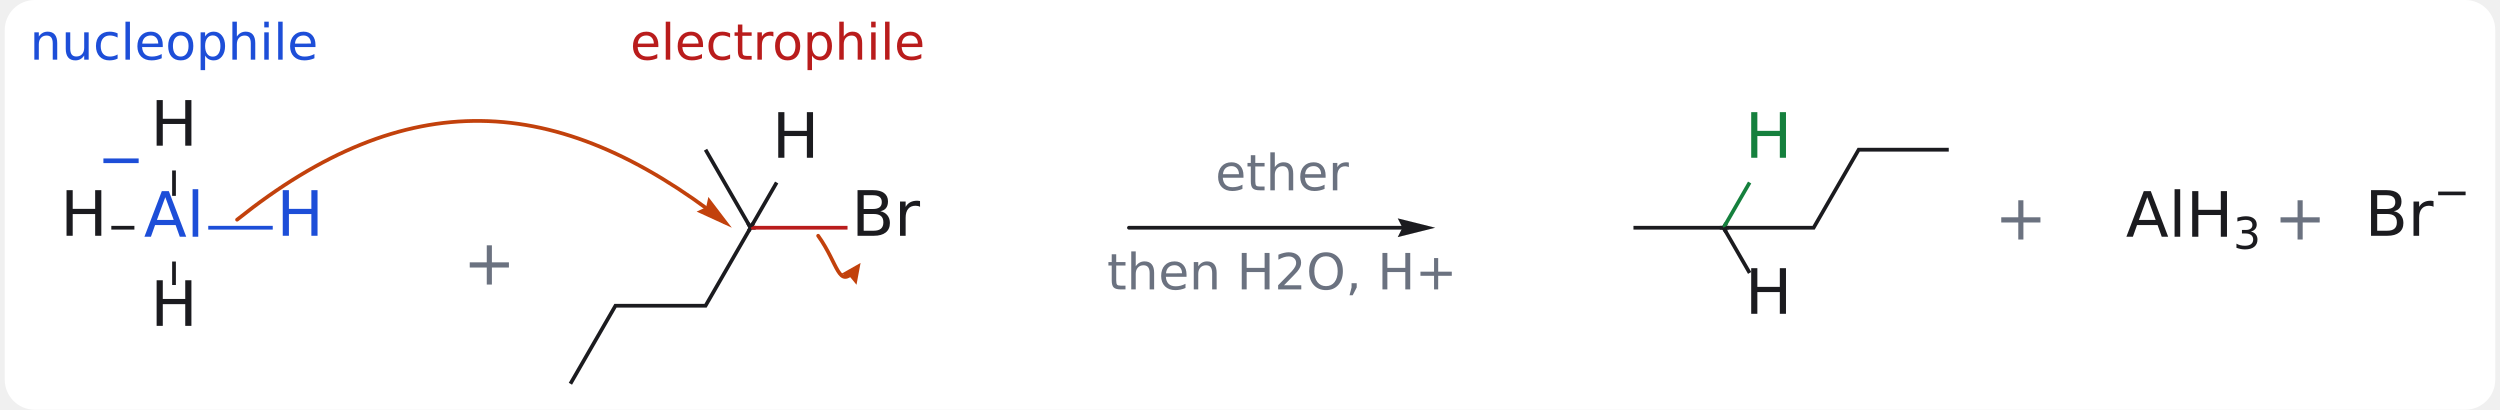
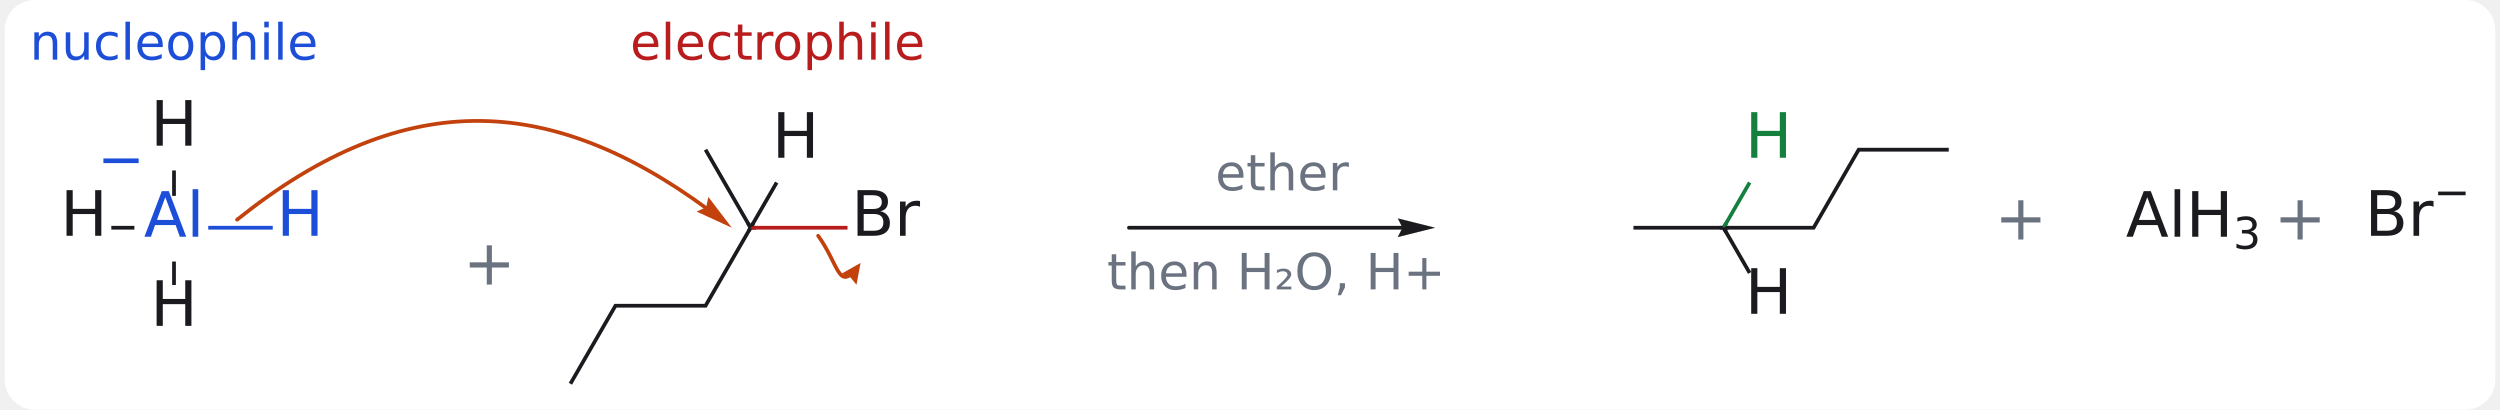
<svg xmlns="http://www.w3.org/2000/svg" viewBox="-347.709 -106.167 1161.083 191.015" width="720" height="118">
  <style>.c-ink.fill{fill:#1b1b1f}.c-ink.stroke{stroke:#1b1b1f}.c-arrow.fill{fill:#c2410c}.c-arrow.stroke{stroke:#c2410c}.c-nu.fill{fill:#1d4ed8}.c-nu.stroke{stroke:#1d4ed8}.c-el.fill{fill:#b91c1c}.c-el.stroke{stroke:#b91c1c}.c-good.fill{fill:#15803d}.c-good.stroke{stroke:#15803d}.c-muted.fill{fill:#6b7280}.c-muted.stroke{stroke:#6b7280}.card{fill:#ffffff}@media (prefers-color-scheme: dark){.c-ink.fill{fill:#e6e6ea}.c-ink.stroke{stroke:#e6e6ea}.c-arrow.fill{fill:#ff9f5a}.c-arrow.stroke{stroke:#ff9f5a}.c-nu.fill{fill:#8ab4ff}.c-nu.stroke{stroke:#8ab4ff}.c-el.fill{fill:#ff8a8a}.c-el.stroke{stroke:#ff8a8a}.c-good.fill{fill:#6ee7a0}.c-good.stroke{stroke:#6ee7a0}.c-muted.fill{fill:#9ca3af}.c-muted.stroke{stroke:#9ca3af}.card{fill:#1e1e1e}}</style>
  <rect class="card" x="-347.709" y="-106.167" width="1161.083" height="191.015" rx="14" />
  <path class="c-ink fill stroke" d="M0.505 0.875 L2.391 0.875 L2.391 -0.875 L1.516 -0.875 L0 0 Z M1.516 -0.875 L1.953 -1.633 L0.438 -2.508 L0 -1.75 L0 0 Z M0 -1.75 L-0.438 -2.508 L-1.953 -1.633 L-1.01 -0 L0 0 Z M-1.01 0 L-1.633 1.078 L-0.117 1.953 L0.505 0.875 L0 0 Z " stroke-width="0" stroke-linecap="round" stroke-linejoin="round" />
  <path class="c-ink fill stroke" d="M455.116 -0.875 L455.553 -1.633 L454.038 -2.508 L453.095 -0.875 L453.6 0 Z M453.095 0.875 L454.038 2.508 L455.553 1.633 L455.116 0.875 L453.6 0 Z M453.095 -0.875 L451.85 -0.875 L451.85 0.875 L453.095 0.875 L453.6 0 Z M455.116 0.875 L455.991 0.875 L455.991 -0.875 L455.116 -0.875 L453.6 0 Z " stroke-width="0" stroke-linecap="round" stroke-linejoin="round" />
  <path class="c-ink fill stroke" d="M-287.267 -0.875 L-298.03 -0.875 L-298.03 0.875 L-287.267 0.875 Z M-267.925 -14.849 L-267.925 -26.702 L-269.675 -26.702 L-269.675 -14.849 Z M-269.675 15.747 L-269.675 26.702 L-267.925 26.702 L-267.925 15.747 Z M1.516 -0.875 L12.925 -20.637 L11.41 -21.512 L0 -1.75 L0 0 Z M0 -1.75 L-20.242 -36.81 L-21.758 -35.934 L-1.01 -0 L0 0 Z M-1.01 0 L-21.505 35.497 L-20.495 37.247 L0.505 0.875 L0 0 Z M-21.505 35.497 L-63.505 35.497 L-62.495 37.247 L-20.495 37.247 Z M-63.505 35.497 L-84.758 72.306 L-83.242 73.182 L-62.495 37.247 Z M453.095 0.875 L465.01 21.512 L466.525 20.637 L455.116 0.875 L453.6 0 Z M453.095 -0.875 L411.6 -0.875 L411.6 0.875 L453.095 0.875 L453.6 0 Z M455.116 0.875 L496.105 0.875 L495.095 -0.875 L455.116 -0.875 L453.6 0 Z M496.105 0.875 L517.105 -35.497 L516.095 -37.247 L495.095 -0.875 Z M517.105 -35.497 L558.6 -35.497 L558.6 -37.247 L516.095 -37.247 Z " stroke-width="0" stroke-linecap="round" stroke-linejoin="round" />
  <path class="c-nu fill stroke" d="M-252.84 0.875 L-222.77 0.875 L-222.77 -0.875 L-252.84 -0.875 Z " stroke-width="0" stroke-linecap="round" stroke-linejoin="round" />
  <path class="c-good fill stroke" d="M455.116 -0.875 L466.525 -20.637 L465.01 -21.512 L453.095 -0.875 L453.6 0 Z " stroke-width="0" stroke-linecap="round" stroke-linejoin="round" />
  <path class="c-el fill stroke" d="M0.505 0.875 L45.196 0.875 L45.196 -0.875 L1.516 -0.875 L0 0 Z " stroke-width="0" stroke-linecap="round" stroke-linejoin="round" />
  <text class="c-nu fill" xml:space="preserve" x="-282.828" y="-15.993" font-family="DejaVu Sans, Noto Sans CJK KR, Noto Sans CJK JP, sans-serif" font-size="29.167" font-weight="normal" font-style="normal" text-decoration="none" dominant-baseline="text-before-edge">Al</text>
  <text class="c-nu fill" xml:space="preserve" x="-220.966" y="-16.442" font-family="DejaVu Sans, Noto Sans CJK KR, Noto Sans CJK JP, sans-serif" font-size="29.167" font-weight="normal" font-style="normal" text-decoration="none" dominant-baseline="text-before-edge">H</text>
  <text class="c-ink fill" xml:space="preserve" x="-321.766" y="-16.442" font-family="DejaVu Sans, Noto Sans CJK KR, Noto Sans CJK JP, sans-serif" font-size="29.167" font-weight="normal" font-style="normal" text-decoration="none" dominant-baseline="text-before-edge">H</text>
  <text class="c-ink fill" xml:space="preserve" x="-279.766" y="-58.442" font-family="DejaVu Sans, Noto Sans CJK KR, Noto Sans CJK JP, sans-serif" font-size="29.167" font-weight="normal" font-style="normal" text-decoration="none" dominant-baseline="text-before-edge">H</text>
  <text class="c-ink fill" xml:space="preserve" x="-279.766" y="25.558" font-family="DejaVu Sans, Noto Sans CJK KR, Noto Sans CJK JP, sans-serif" font-size="29.167" font-weight="normal" font-style="normal" text-decoration="none" dominant-baseline="text-before-edge">H</text>
  <text class="c-ink fill" xml:space="preserve" x="47" y="-16.442" font-family="DejaVu Sans, Noto Sans CJK KR, Noto Sans CJK JP, sans-serif" font-size="29.167" font-weight="normal" font-style="normal" text-decoration="none" dominant-baseline="text-before-edge">Br</text>
  <text class="c-ink fill" xml:space="preserve" x="10.034" y="-52.814" font-family="DejaVu Sans, Noto Sans CJK KR, Noto Sans CJK JP, sans-serif" font-size="29.167" font-weight="normal" font-style="normal" text-decoration="none" dominant-baseline="text-before-edge">H</text>
  <text class="c-good fill" xml:space="preserve" x="463.634" y="-52.814" font-family="DejaVu Sans, Noto Sans CJK KR, Noto Sans CJK JP, sans-serif" font-size="29.167" font-weight="normal" font-style="normal" text-decoration="none" dominant-baseline="text-before-edge">H</text>
  <text class="c-ink fill" xml:space="preserve" x="463.634" y="19.93" font-family="DejaVu Sans, Noto Sans CJK KR, Noto Sans CJK JP, sans-serif" font-size="29.167" font-weight="normal" font-style="normal" text-decoration="none" dominant-baseline="text-before-edge">H</text>
  <text class="c-ink fill" xml:space="preserve" x="641.172" y="-15.993" font-family="DejaVu Sans, Noto Sans CJK KR, Noto Sans CJK JP, sans-serif" font-size="29.167" font-weight="normal" font-style="normal" text-decoration="none" dominant-baseline="text-before-edge">Al</text>
  <text class="c-ink fill" xml:space="preserve" x="669.228" y="-15.993" font-family="DejaVu Sans, Noto Sans CJK KR, Noto Sans CJK JP, sans-serif" font-size="29.167" font-weight="normal" font-style="normal" text-decoration="none" dominant-baseline="text-before-edge">H</text>
  <text class="c-ink fill" xml:space="preserve" x="691.16" y="-4.327" font-family="DejaVu Sans, Noto Sans CJK KR, Noto Sans CJK JP, sans-serif" font-size="20.417" font-weight="normal" font-style="normal" text-decoration="none" dominant-baseline="text-before-edge">3</text>
  <text class="c-ink fill" xml:space="preserve" x="752.6" y="-16.442" font-family="DejaVu Sans, Noto Sans CJK KR, Noto Sans CJK JP, sans-serif" font-size="29.167" font-weight="normal" font-style="normal" text-decoration="none" dominant-baseline="text-before-edge">Br</text>
  <text class="c-ink fill" xml:space="preserve" x="784.6" y="-23.734" font-family="DejaVu Sans, Noto Sans CJK KR, Noto Sans CJK JP, sans-serif" font-size="20.417" font-weight="normal" font-style="normal" text-decoration="none" dominant-baseline="text-before-edge">−</text>
  <path class="c-ink stroke" d="M176.4 0 L314.825 0 " fill="none" stroke-width="1.75" stroke-linecap="round" stroke-linejoin="round" />
  <path class="c-ink fill stroke" d="M319.2 0 L301.7 -4.375 L303.887 0 L301.7 4.375 Z " stroke-width="0" stroke-linecap="round" stroke-linejoin="round" />
  <path class="c-arrow stroke" d="M-239.4 -3.75 C-160.747 -66.673 -90.594 -63.934 -12.185 -2.715 " fill="none" stroke-width="1.75" stroke-linecap="round" stroke-linejoin="round" />
  <path class="c-arrow fill stroke" d="M-8.75 0 L-19.682 -14.348 L-20.707 -9.566 L-25.148 -7.516 Z " stroke-width="0" stroke-linecap="round" stroke-linejoin="round" />
  <path class="c-arrow stroke" d="M31.5 3.75 C41.008 17.061 40.907 28.696 48.598 19.863 " fill="none" stroke-width="1.75" stroke-linecap="round" stroke-linejoin="round" />
  <path class="c-arrow fill stroke" d="M51.281 16.407 L42.261 21.508 L46.504 23.095 L49.381 26.593 Z " stroke-width="0" stroke-linecap="round" stroke-linejoin="round" />
  <text class="c-nu fill" xml:space="preserve" x="-304.5" y="-41.16" font-family="DejaVu Sans, Noto Sans CJK KR, Noto Sans CJK JP, sans-serif" font-size="26.25" font-weight="normal" font-style="normal" text-decoration="none" dominant-baseline="text-before-edge">−</text>
  <text class="c-muted fill" xml:space="preserve" x="-134.022" y="6.3" font-family="DejaVu Sans, Noto Sans CJK KR, Noto Sans CJK JP, sans-serif" font-size="29.167" font-weight="normal" font-style="normal" text-decoration="none" dominant-baseline="text-before-edge">+</text>
  <text class="c-nu fill" xml:space="preserve" x="-336.042" y="-94.5" font-family="DejaVu Sans, Noto Sans CJK KR, Noto Sans CJK JP, sans-serif" font-size="23.333" font-weight="normal" font-style="normal" text-decoration="none" dominant-baseline="text-before-edge">nucleophile</text>
  <text class="c-el fill" xml:space="preserve" x="-56.112" y="-94.5" font-family="DejaVu Sans, Noto Sans CJK KR, Noto Sans CJK JP, sans-serif" font-size="23.333" font-weight="normal" font-style="normal" text-decoration="none" dominant-baseline="text-before-edge">electrophile</text>
  <text class="c-muted fill" xml:space="preserve" x="216.678" y="-33.6" font-family="DejaVu Sans, Noto Sans CJK KR, Noto Sans CJK JP, sans-serif" font-size="23.333" font-weight="normal" font-style="normal" text-decoration="none" dominant-baseline="text-before-edge">ether</text>
-   <text class="c-muted fill" xml:space="preserve" x="166.194" y="12.6" font-family="DejaVu Sans, Noto Sans CJK KR, Noto Sans CJK JP, sans-serif" font-size="23.333" font-weight="normal" font-style="normal" text-decoration="none" dominant-baseline="text-before-edge">then H2O, H+</text>
+   <text class="c-muted fill" xml:space="preserve" x="166.194" y="12.6" font-family="DejaVu Sans, Noto Sans CJK KR, Noto Sans CJK JP, sans-serif" font-size="23.333" font-weight="normal" font-style="normal" text-decoration="none" dominant-baseline="text-before-edge">then H₂O, H+</text>
  <text class="c-muted fill" xml:space="preserve" x="579.978" y="-14.7" font-family="DejaVu Sans, Noto Sans CJK KR, Noto Sans CJK JP, sans-serif" font-size="29.167" font-weight="normal" font-style="normal" text-decoration="none" dominant-baseline="text-before-edge">+</text>
  <text class="c-muted fill" xml:space="preserve" x="710.178" y="-14.7" font-family="DejaVu Sans, Noto Sans CJK KR, Noto Sans CJK JP, sans-serif" font-size="29.167" font-weight="normal" font-style="normal" text-decoration="none" dominant-baseline="text-before-edge">+</text>
</svg>
